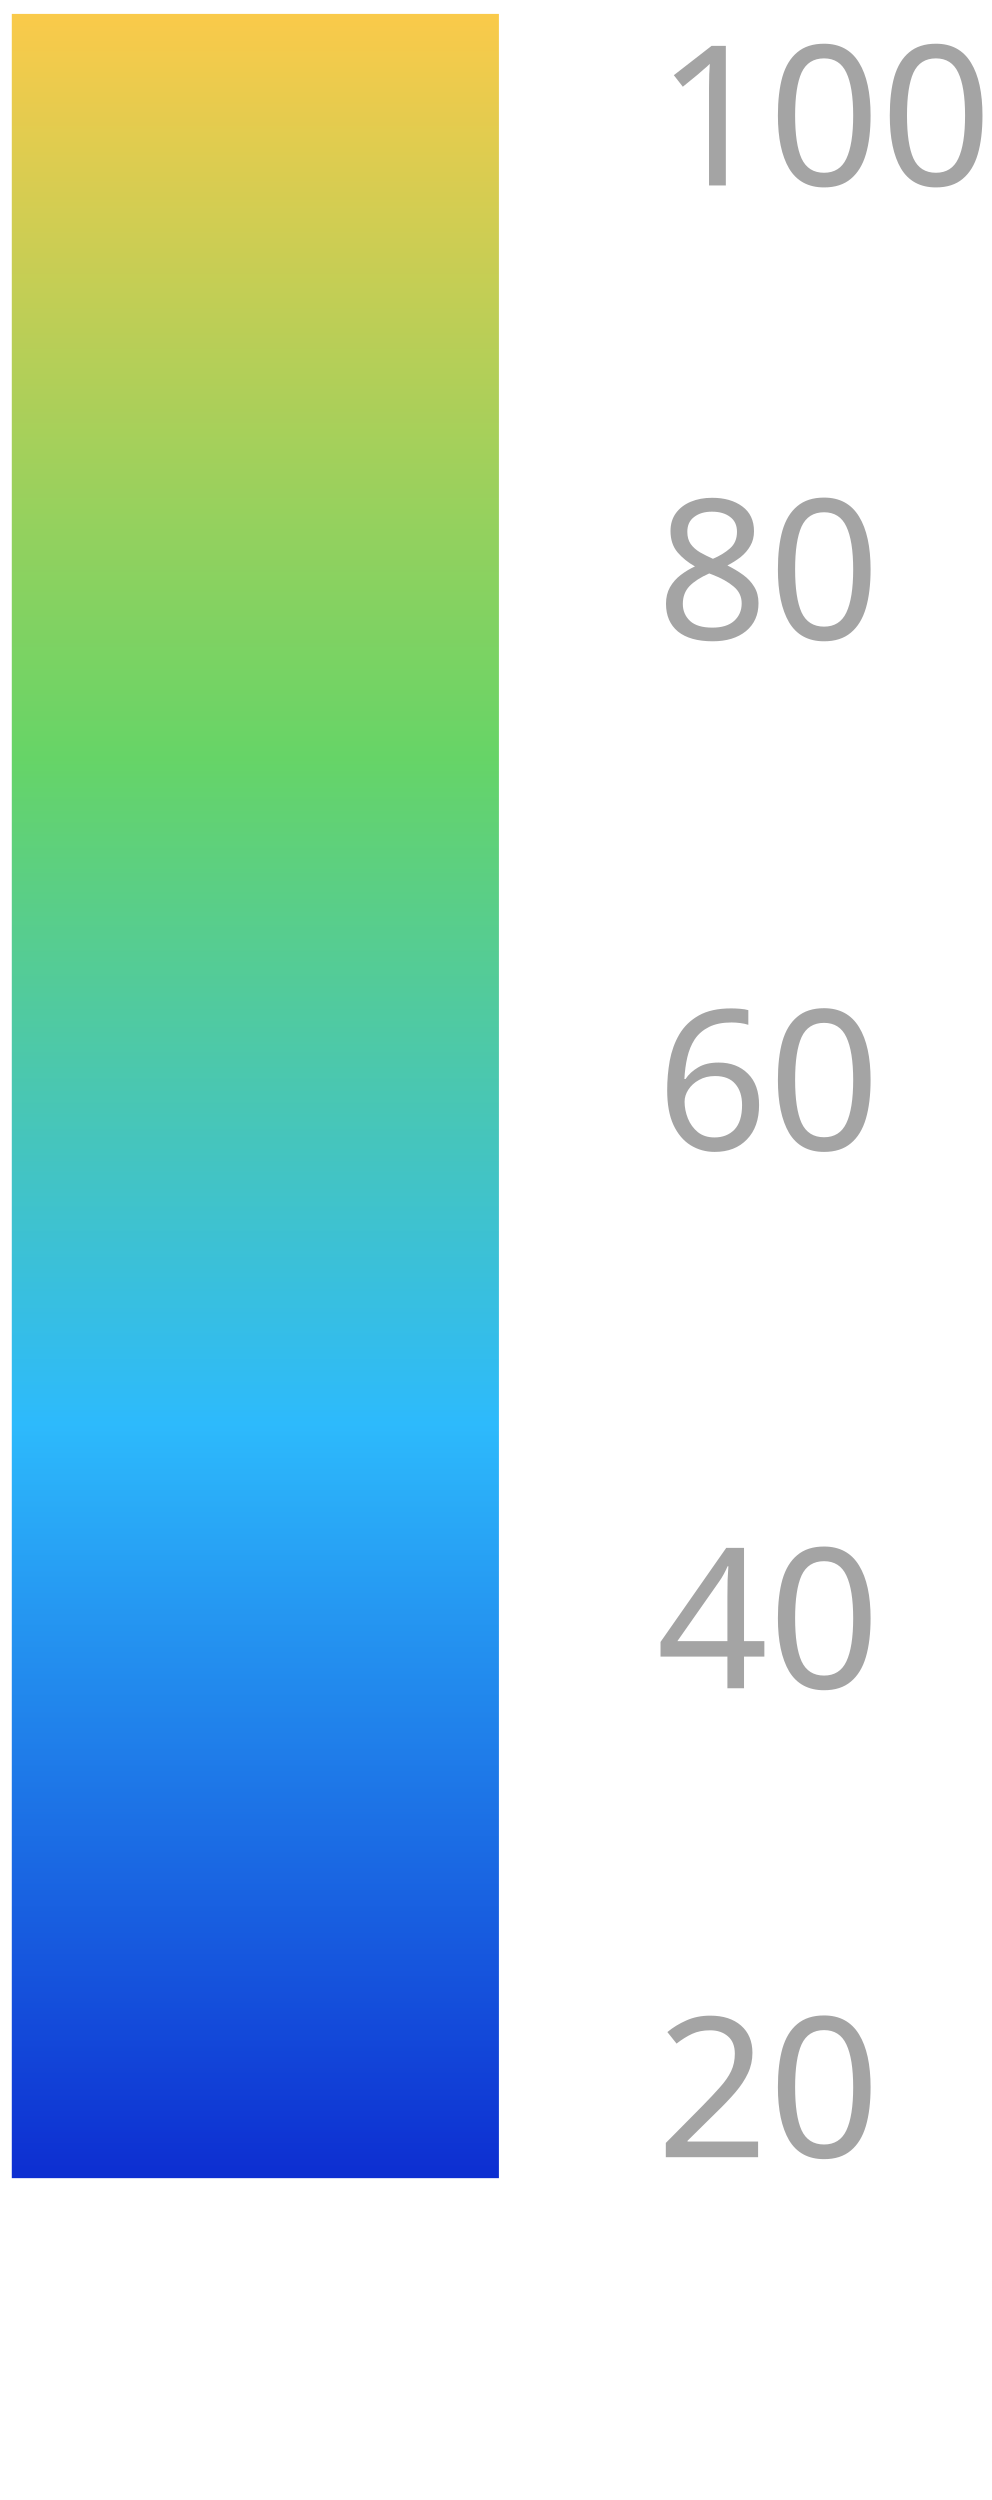
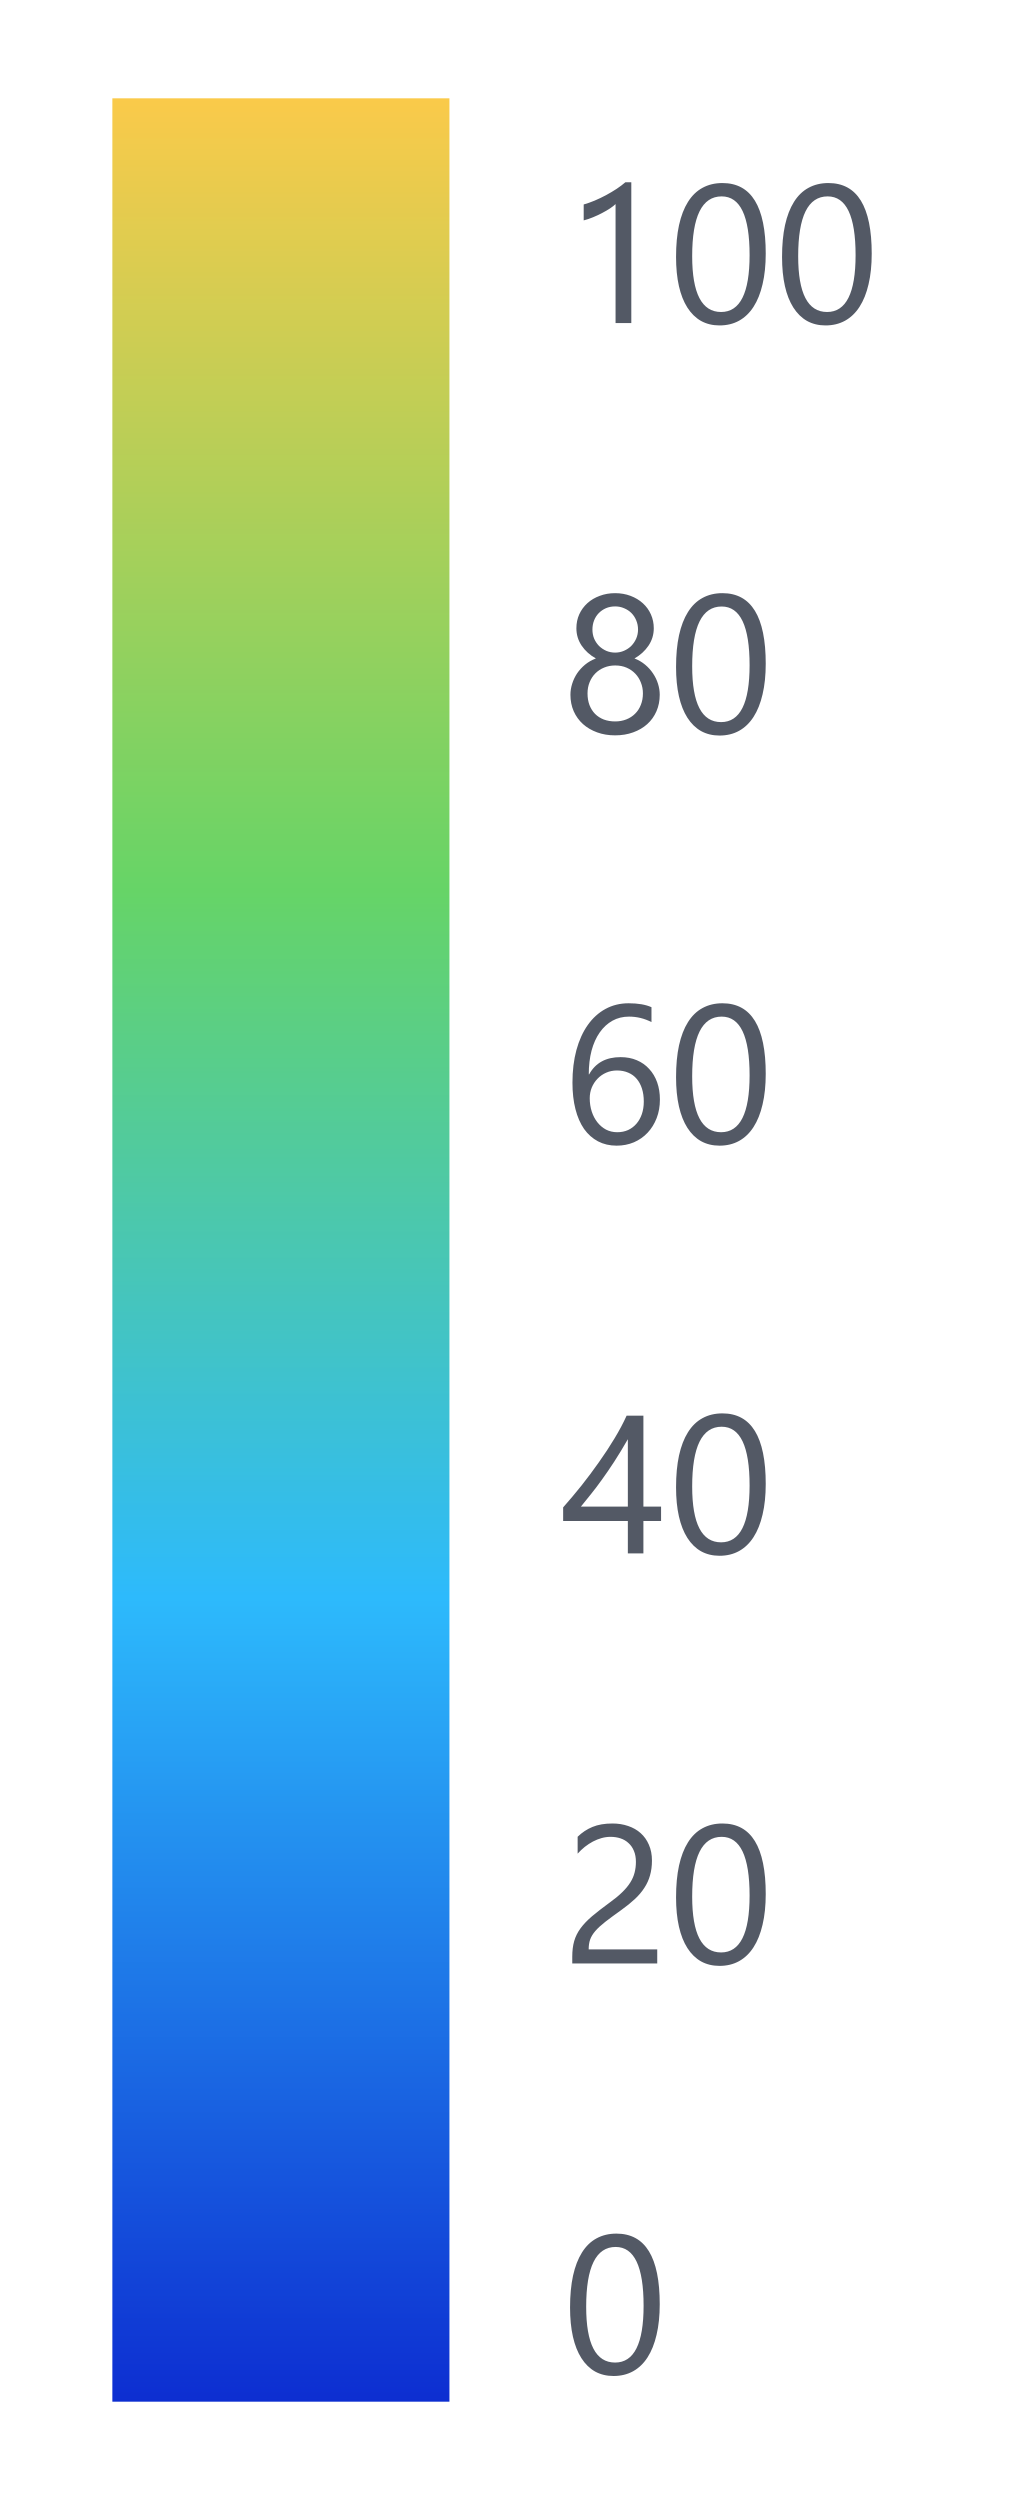
- <svg xmlns="http://www.w3.org/2000/svg" width="71" height="179" viewBox="0 0 71 179" fill="none">
-   <rect x="0.844" y="0.995" width="34.878" height="154.961" fill="url(#paint0_linear_166_6305)" />
-   <path d="M54.28 154.456H47.672V153.434L50.29 150.788C50.785 150.284 51.205 149.836 51.55 149.444C51.905 149.052 52.171 148.669 52.348 148.296C52.525 147.923 52.614 147.507 52.614 147.05C52.614 146.499 52.451 146.084 52.124 145.804C51.797 145.515 51.373 145.37 50.85 145.37C50.355 145.37 49.926 145.454 49.562 145.622C49.198 145.79 48.825 146.023 48.442 146.322L47.784 145.496C48.176 145.169 48.624 144.894 49.128 144.67C49.641 144.437 50.215 144.32 50.85 144.32C51.783 144.32 52.521 144.558 53.062 145.034C53.603 145.51 53.874 146.159 53.874 146.98C53.874 147.503 53.767 147.993 53.552 148.45C53.337 148.907 53.039 149.36 52.656 149.808C52.273 150.256 51.825 150.727 51.312 151.222L49.226 153.28V153.336H54.28V154.456ZM62.334 149.444C62.334 150.527 62.222 151.451 61.998 152.216C61.774 152.981 61.414 153.569 60.92 153.98C60.434 154.391 59.795 154.596 59.002 154.596C57.872 154.596 57.037 154.143 56.496 153.238C55.964 152.323 55.698 151.059 55.698 149.444C55.698 148.361 55.805 147.437 56.02 146.672C56.244 145.907 56.598 145.323 57.084 144.922C57.569 144.511 58.208 144.306 59.002 144.306C60.122 144.306 60.957 144.759 61.508 145.664C62.058 146.56 62.334 147.82 62.334 149.444ZM56.93 149.444C56.93 150.816 57.084 151.843 57.392 152.524C57.709 153.205 58.246 153.546 59.002 153.546C59.748 153.546 60.28 153.21 60.598 152.538C60.924 151.857 61.088 150.825 61.088 149.444C61.088 148.081 60.924 147.059 60.598 146.378C60.28 145.697 59.748 145.356 59.002 145.356C58.246 145.356 57.709 145.697 57.392 146.378C57.084 147.059 56.93 148.081 56.93 149.444Z" fill="#A4A4A4" />
-   <path d="M54.728 118.613H53.272V120.881H52.082V118.613H47.294V117.563L51.998 110.829H53.272V117.507H54.728V118.613ZM52.082 117.507V114.357C52.082 113.872 52.087 113.461 52.096 113.125C52.115 112.78 52.133 112.453 52.152 112.145H52.096C52.021 112.322 51.928 112.514 51.816 112.719C51.704 112.924 51.597 113.097 51.494 113.237L48.498 117.507H52.082ZM62.334 115.869C62.334 116.952 62.222 117.876 61.998 118.641C61.774 119.406 61.414 119.994 60.92 120.405C60.434 120.816 59.795 121.021 59.002 121.021C57.872 121.021 57.037 120.568 56.496 119.663C55.964 118.748 55.698 117.484 55.698 115.869C55.698 114.786 55.805 113.862 56.02 113.097C56.244 112.332 56.598 111.748 57.084 111.347C57.569 110.936 58.208 110.731 59.002 110.731C60.122 110.731 60.957 111.184 61.508 112.089C62.058 112.985 62.334 114.245 62.334 115.869ZM56.93 115.869C56.93 117.241 57.084 118.268 57.392 118.949C57.709 119.63 58.246 119.971 59.002 119.971C59.748 119.971 60.28 119.635 60.598 118.963C60.924 118.282 61.088 117.25 61.088 115.869C61.088 114.506 60.924 113.484 60.598 112.803C60.28 112.122 59.748 111.781 59.002 111.781C58.246 111.781 57.709 112.122 57.392 112.803C57.084 113.484 56.93 114.506 56.93 115.869Z" fill="#A4A4A4" />
-   <path d="M47.77 78.067C47.77 77.348 47.831 76.644 47.952 75.953C48.083 75.253 48.311 74.623 48.638 74.063C48.974 73.494 49.441 73.041 50.038 72.705C50.635 72.369 51.405 72.201 52.348 72.201C52.544 72.201 52.759 72.21 52.992 72.229C53.235 72.248 53.431 72.28 53.58 72.327V73.377C53.412 73.321 53.221 73.279 53.006 73.251C52.791 73.223 52.581 73.209 52.376 73.209C51.732 73.209 51.195 73.316 50.766 73.531C50.337 73.746 49.996 74.04 49.744 74.413C49.501 74.786 49.324 75.216 49.212 75.701C49.1 76.186 49.03 76.704 49.002 77.255H49.086C49.301 76.928 49.599 76.653 49.982 76.429C50.365 76.196 50.855 76.079 51.452 76.079C52.32 76.079 53.02 76.345 53.552 76.877C54.084 77.4 54.35 78.146 54.35 79.117C54.35 80.162 54.061 80.984 53.482 81.581C52.913 82.178 52.143 82.477 51.172 82.477C50.537 82.477 49.963 82.318 49.45 82.001C48.937 81.684 48.526 81.198 48.218 80.545C47.919 79.892 47.77 79.066 47.77 78.067ZM51.158 81.441C51.746 81.441 52.222 81.254 52.586 80.881C52.95 80.498 53.132 79.91 53.132 79.117C53.132 78.482 52.969 77.978 52.642 77.605C52.325 77.232 51.844 77.045 51.2 77.045C50.761 77.045 50.379 77.138 50.052 77.325C49.725 77.502 49.469 77.736 49.282 78.025C49.105 78.305 49.016 78.59 49.016 78.879C49.016 79.28 49.095 79.682 49.254 80.083C49.413 80.475 49.651 80.802 49.968 81.063C50.285 81.315 50.682 81.441 51.158 81.441ZM62.334 77.325C62.334 78.408 62.222 79.332 61.998 80.097C61.774 80.862 61.414 81.45 60.92 81.861C60.434 82.272 59.795 82.477 59.002 82.477C57.872 82.477 57.037 82.024 56.496 81.119C55.964 80.204 55.698 78.94 55.698 77.325C55.698 76.242 55.805 75.318 56.02 74.553C56.244 73.788 56.598 73.204 57.084 72.803C57.569 72.392 58.208 72.187 59.002 72.187C60.122 72.187 60.957 72.64 61.508 73.545C62.058 74.441 62.334 75.701 62.334 77.325ZM56.93 77.325C56.93 78.697 57.084 79.724 57.392 80.405C57.709 81.086 58.246 81.427 59.002 81.427C59.748 81.427 60.28 81.091 60.598 80.419C60.924 79.738 61.088 78.706 61.088 77.325C61.088 75.962 60.924 74.94 60.598 74.259C60.28 73.578 59.748 73.237 59.002 73.237C58.246 73.237 57.709 73.578 57.392 74.259C57.084 74.94 56.93 75.962 56.93 77.325Z" fill="#A4A4A4" />
-   <path d="M50.99 35.642C51.867 35.642 52.586 35.847 53.146 36.258C53.706 36.668 53.986 37.261 53.986 38.035C53.986 38.437 53.897 38.787 53.72 39.086C53.552 39.384 53.323 39.65 53.034 39.883C52.745 40.108 52.427 40.308 52.082 40.486C52.493 40.691 52.866 40.915 53.202 41.157C53.538 41.4 53.804 41.685 54 42.011C54.205 42.338 54.308 42.73 54.308 43.188C54.308 44.028 54.009 44.695 53.412 45.19C52.815 45.675 52.021 45.917 51.032 45.917C49.949 45.917 49.119 45.684 48.54 45.218C47.971 44.742 47.686 44.079 47.686 43.23C47.686 42.782 47.779 42.389 47.966 42.053C48.162 41.708 48.419 41.414 48.736 41.172C49.053 40.929 49.394 40.724 49.758 40.556C49.263 40.276 48.848 39.94 48.512 39.547C48.176 39.146 48.008 38.638 48.008 38.022C48.008 37.517 48.139 37.088 48.4 36.733C48.661 36.379 49.016 36.108 49.464 35.922C49.912 35.735 50.421 35.642 50.99 35.642ZM50.976 36.636C50.453 36.636 50.029 36.761 49.702 37.014C49.375 37.256 49.212 37.611 49.212 38.078C49.212 38.423 49.291 38.712 49.45 38.946C49.618 39.179 49.842 39.38 50.122 39.547C50.402 39.706 50.71 39.86 51.046 40.01C51.531 39.804 51.937 39.557 52.264 39.267C52.6 38.978 52.768 38.581 52.768 38.078C52.768 37.611 52.605 37.256 52.278 37.014C51.951 36.761 51.517 36.636 50.976 36.636ZM48.89 43.243C48.89 43.729 49.063 44.135 49.408 44.462C49.753 44.779 50.285 44.938 51.004 44.938C51.685 44.938 52.203 44.779 52.558 44.462C52.922 44.135 53.104 43.715 53.104 43.202C53.104 42.716 52.913 42.315 52.53 41.998C52.147 41.671 51.639 41.386 51.004 41.144L50.78 41.059C50.164 41.33 49.693 41.633 49.366 41.969C49.049 42.306 48.89 42.73 48.89 43.243ZM62.334 40.766C62.334 41.848 62.222 42.772 61.998 43.538C61.774 44.303 61.414 44.891 60.92 45.301C60.434 45.712 59.795 45.917 59.002 45.917C57.872 45.917 57.037 45.465 56.496 44.559C55.964 43.645 55.698 42.38 55.698 40.766C55.698 39.683 55.805 38.759 56.02 37.993C56.244 37.228 56.598 36.645 57.084 36.243C57.569 35.833 58.208 35.627 59.002 35.627C60.122 35.627 60.957 36.08 61.508 36.986C62.058 37.882 62.334 39.142 62.334 40.766ZM56.93 40.766C56.93 42.138 57.084 43.164 57.392 43.846C57.709 44.527 58.246 44.867 59.002 44.867C59.748 44.867 60.28 44.532 60.598 43.859C60.924 43.178 61.088 42.147 61.088 40.766C61.088 39.403 60.924 38.381 60.598 37.7C60.28 37.018 59.748 36.678 59.002 36.678C58.246 36.678 57.709 37.018 57.392 37.7C57.084 38.381 56.93 39.403 56.93 40.766Z" fill="#A4A4A4" />
-   <path d="M51.97 13.28H50.766V6.294C50.766 5.893 50.771 5.571 50.78 5.328C50.789 5.085 50.803 4.833 50.822 4.572C50.673 4.721 50.533 4.847 50.402 4.95C50.281 5.053 50.131 5.183 49.954 5.342L48.89 6.21L48.246 5.384L50.948 3.284H51.97V13.28ZM62.334 8.268C62.334 9.351 62.222 10.275 61.998 11.04C61.774 11.806 61.414 12.393 60.92 12.804C60.434 13.215 59.795 13.42 59.002 13.42C57.872 13.42 57.037 12.967 56.496 12.062C55.964 11.148 55.698 9.883 55.698 8.268C55.698 7.185 55.805 6.261 56.02 5.496C56.244 4.731 56.598 4.147 57.084 3.746C57.569 3.335 58.208 3.13 59.002 3.13C60.122 3.13 60.957 3.583 61.508 4.488C62.058 5.384 62.334 6.644 62.334 8.268ZM56.93 8.268C56.93 9.64 57.084 10.667 57.392 11.348C57.709 12.03 58.246 12.37 59.002 12.37C59.748 12.37 60.28 12.034 60.598 11.362C60.924 10.681 61.088 9.649 61.088 8.268C61.088 6.905 60.924 5.883 60.598 5.202C60.28 4.521 59.748 4.18 59.002 4.18C58.246 4.18 57.709 4.521 57.392 5.202C57.084 5.883 56.93 6.905 56.93 8.268ZM70.345 8.268C70.345 9.351 70.233 10.275 70.009 11.04C69.785 11.806 69.426 12.393 68.931 12.804C68.446 13.215 67.807 13.42 67.013 13.42C65.884 13.42 65.049 12.967 64.507 12.062C63.975 11.148 63.709 9.883 63.709 8.268C63.709 7.185 63.817 6.261 64.031 5.496C64.255 4.731 64.61 4.147 65.095 3.746C65.581 3.335 66.22 3.13 67.013 3.13C68.133 3.13 68.969 3.583 69.519 4.488C70.07 5.384 70.345 6.644 70.345 8.268ZM64.941 8.268C64.941 9.64 65.095 10.667 65.403 11.348C65.721 12.03 66.257 12.37 67.013 12.37C67.76 12.37 68.292 12.034 68.609 11.362C68.936 10.681 69.099 9.649 69.099 8.268C69.099 6.905 68.936 5.883 68.609 5.202C68.292 4.521 67.76 4.18 67.013 4.18C66.257 4.18 65.721 4.521 65.403 5.202C65.095 5.883 64.941 6.905 64.941 8.268Z" fill="#A4A4A4" />
+ <svg xmlns="http://www.w3.org/2000/svg" width="73" height="178" viewBox="0 0 73 178" fill="none">
+   <rect x="8" y="7" width="24" height="164" fill="url(#paint0_linear_181_6069)" />
+   <path d="M44.949 23H43.828V14.53C43.742 14.617 43.614 14.717 43.445 14.831C43.281 14.94 43.094 15.05 42.885 15.159C42.68 15.269 42.461 15.371 42.228 15.467C42.001 15.562 41.777 15.638 41.559 15.692V14.558C41.805 14.489 42.065 14.398 42.338 14.284C42.616 14.166 42.887 14.036 43.151 13.895C43.42 13.749 43.673 13.598 43.91 13.443C44.147 13.284 44.352 13.129 44.525 12.979H44.949V23ZM54.52 18.058C54.52 18.878 54.444 19.605 54.294 20.238C54.148 20.872 53.934 21.407 53.651 21.845C53.373 22.278 53.029 22.608 52.619 22.836C52.214 23.059 51.751 23.171 51.231 23.171C50.739 23.171 50.3 23.064 49.912 22.85C49.529 22.631 49.206 22.314 48.941 21.899C48.677 21.485 48.477 20.977 48.34 20.375C48.203 19.769 48.135 19.076 48.135 18.297C48.135 17.44 48.205 16.684 48.347 16.027C48.492 15.371 48.704 14.822 48.982 14.38C49.26 13.933 49.605 13.598 50.015 13.375C50.429 13.147 50.903 13.033 51.437 13.033C53.492 13.033 54.52 14.708 54.52 18.058ZM53.371 18.167C53.371 15.378 52.708 13.983 51.382 13.983C49.983 13.983 49.283 15.403 49.283 18.242C49.283 20.89 49.969 22.214 51.341 22.214C52.694 22.214 53.371 20.865 53.371 18.167ZM62.066 18.058C62.066 18.878 61.991 19.605 61.841 20.238C61.695 20.872 61.481 21.407 61.198 21.845C60.92 22.278 60.576 22.608 60.166 22.836C59.76 23.059 59.298 23.171 58.778 23.171C58.286 23.171 57.846 23.064 57.459 22.85C57.076 22.631 56.753 22.314 56.488 21.899C56.224 21.485 56.023 20.977 55.887 20.375C55.75 19.769 55.682 19.076 55.682 18.297C55.682 17.44 55.752 16.684 55.894 16.027C56.039 15.371 56.251 14.822 56.529 14.38C56.807 13.933 57.151 13.598 57.562 13.375C57.976 13.147 58.45 13.033 58.983 13.033C61.039 13.033 62.066 14.708 62.066 18.058ZM60.918 18.167C60.918 15.378 60.255 13.983 58.929 13.983C57.53 13.983 56.83 15.403 56.83 18.242C56.83 20.89 57.516 22.214 58.888 22.214C60.241 22.214 60.918 20.865 60.918 18.167Z" fill="#535965" />
+   <path d="M40.615 49.466C40.615 49.206 40.656 48.946 40.738 48.686C40.82 48.422 40.937 48.176 41.087 47.948C41.242 47.72 41.431 47.513 41.654 47.326C41.882 47.139 42.14 46.991 42.427 46.882C42.003 46.645 41.666 46.342 41.415 45.972C41.164 45.599 41.039 45.186 41.039 44.735C41.039 44.375 41.107 44.042 41.244 43.737C41.385 43.432 41.579 43.167 41.825 42.944C42.071 42.721 42.363 42.548 42.7 42.425C43.037 42.297 43.402 42.233 43.794 42.233C44.19 42.233 44.557 42.297 44.895 42.425C45.232 42.552 45.523 42.728 45.77 42.951C46.016 43.174 46.207 43.439 46.344 43.744C46.48 44.049 46.549 44.38 46.549 44.735C46.549 45.186 46.423 45.599 46.173 45.972C45.922 46.342 45.59 46.645 45.175 46.882C45.457 46.991 45.71 47.139 45.934 47.326C46.157 47.513 46.344 47.72 46.494 47.948C46.649 48.176 46.768 48.422 46.85 48.686C46.932 48.946 46.973 49.206 46.973 49.466C46.973 49.894 46.895 50.286 46.74 50.641C46.585 50.997 46.367 51.302 46.084 51.557C45.806 51.808 45.471 52.004 45.079 52.145C44.692 52.287 44.263 52.357 43.794 52.357C43.329 52.357 42.903 52.287 42.516 52.145C42.128 52.004 41.793 51.808 41.511 51.557C41.228 51.302 41.007 50.997 40.848 50.641C40.693 50.286 40.615 49.894 40.615 49.466ZM41.832 49.37C41.832 49.675 41.878 49.951 41.969 50.197C42.065 50.443 42.197 50.653 42.365 50.826C42.538 50.999 42.746 51.134 42.987 51.229C43.233 51.321 43.505 51.366 43.801 51.366C44.088 51.366 44.352 51.318 44.594 51.222C44.835 51.127 45.043 50.992 45.216 50.819C45.394 50.646 45.53 50.436 45.626 50.19C45.726 49.944 45.776 49.671 45.776 49.37C45.776 49.096 45.728 48.841 45.633 48.604C45.542 48.363 45.41 48.151 45.236 47.969C45.063 47.786 44.856 47.643 44.614 47.538C44.373 47.433 44.102 47.381 43.801 47.381C43.518 47.381 43.256 47.431 43.015 47.531C42.778 47.627 42.57 47.764 42.393 47.941C42.219 48.114 42.083 48.324 41.982 48.57C41.882 48.812 41.832 49.078 41.832 49.37ZM42.181 44.824C42.181 45.056 42.222 45.273 42.304 45.473C42.39 45.669 42.507 45.843 42.652 45.993C42.803 46.139 42.976 46.255 43.172 46.342C43.368 46.424 43.578 46.465 43.801 46.465C44.024 46.465 44.234 46.421 44.43 46.335C44.63 46.248 44.803 46.132 44.949 45.986C45.095 45.836 45.211 45.663 45.298 45.467C45.384 45.266 45.428 45.052 45.428 44.824C45.428 44.587 45.384 44.368 45.298 44.168C45.216 43.967 45.102 43.794 44.956 43.648C44.81 43.502 44.637 43.389 44.437 43.306C44.241 43.22 44.029 43.177 43.801 43.177C43.559 43.177 43.338 43.22 43.138 43.306C42.942 43.393 42.771 43.511 42.625 43.662C42.484 43.808 42.374 43.981 42.297 44.181C42.219 44.382 42.181 44.596 42.181 44.824ZM54.52 47.258C54.52 48.078 54.444 48.805 54.294 49.438C54.148 50.072 53.934 50.607 53.651 51.045C53.373 51.478 53.029 51.808 52.619 52.036C52.214 52.259 51.751 52.371 51.231 52.371C50.739 52.371 50.3 52.264 49.912 52.05C49.529 51.831 49.206 51.514 48.941 51.099C48.677 50.685 48.477 50.177 48.34 49.575C48.203 48.969 48.135 48.276 48.135 47.497C48.135 46.64 48.205 45.884 48.347 45.227C48.492 44.571 48.704 44.022 48.982 43.58C49.26 43.133 49.605 42.798 50.015 42.575C50.429 42.347 50.903 42.233 51.437 42.233C53.492 42.233 54.52 43.908 54.52 47.258ZM53.371 47.367C53.371 44.578 52.708 43.183 51.382 43.183C49.983 43.183 49.283 44.603 49.283 47.442C49.283 50.09 49.969 51.414 51.341 51.414C52.694 51.414 53.371 50.065 53.371 47.367Z" fill="#535965" />
+   <path d="M46.986 78.29C46.986 78.768 46.909 79.208 46.754 79.609C46.599 80.01 46.385 80.356 46.111 80.648C45.838 80.94 45.512 81.168 45.134 81.332C44.755 81.491 44.345 81.571 43.903 81.571C43.411 81.571 42.969 81.468 42.577 81.263C42.19 81.058 41.859 80.764 41.586 80.382C41.317 79.994 41.112 79.522 40.971 78.966C40.829 78.41 40.759 77.784 40.759 77.087C40.759 76.234 40.852 75.462 41.039 74.769C41.23 74.072 41.499 73.477 41.846 72.985C42.197 72.488 42.618 72.105 43.11 71.837C43.602 71.568 44.152 71.433 44.758 71.433C45.432 71.433 45.975 71.527 46.385 71.713V72.773C45.879 72.513 45.346 72.383 44.785 72.383C44.348 72.383 43.953 72.481 43.602 72.677C43.252 72.873 42.951 73.151 42.7 73.511C42.45 73.867 42.256 74.297 42.119 74.803C41.987 75.309 41.921 75.872 41.921 76.492H41.948C42.399 75.676 43.145 75.268 44.184 75.268C44.612 75.268 44.997 75.341 45.339 75.487C45.685 75.633 45.979 75.84 46.221 76.109C46.467 76.373 46.656 76.69 46.788 77.059C46.92 77.428 46.986 77.838 46.986 78.29ZM45.838 78.433C45.838 78.091 45.795 77.784 45.708 77.51C45.621 77.237 45.496 77.004 45.332 76.813C45.172 76.622 44.974 76.476 44.737 76.376C44.5 76.271 44.231 76.218 43.931 76.218C43.653 76.218 43.395 76.271 43.158 76.376C42.921 76.48 42.716 76.624 42.543 76.806C42.37 76.984 42.233 77.194 42.133 77.435C42.037 77.672 41.989 77.925 41.989 78.194C41.989 78.531 42.037 78.848 42.133 79.144C42.228 79.436 42.363 79.691 42.536 79.91C42.709 80.129 42.914 80.302 43.151 80.429C43.393 80.552 43.66 80.614 43.951 80.614C44.234 80.614 44.491 80.561 44.724 80.457C44.956 80.347 45.154 80.197 45.318 80.005C45.482 79.814 45.61 79.586 45.701 79.322C45.792 79.053 45.838 78.757 45.838 78.433ZM54.52 76.458C54.52 77.278 54.444 78.005 54.294 78.638C54.148 79.272 53.934 79.807 53.651 80.245C53.373 80.678 53.029 81.008 52.619 81.236C52.214 81.459 51.751 81.571 51.231 81.571C50.739 81.571 50.3 81.464 49.912 81.25C49.529 81.031 49.206 80.714 48.941 80.299C48.677 79.885 48.477 79.377 48.34 78.775C48.203 78.169 48.135 77.476 48.135 76.697C48.135 75.84 48.205 75.084 48.347 74.427C48.492 73.771 48.704 73.222 48.982 72.78C49.26 72.333 49.605 71.998 50.015 71.775C50.429 71.547 50.903 71.433 51.437 71.433C53.492 71.433 54.52 73.108 54.52 76.458ZM53.371 76.567C53.371 73.778 52.708 72.383 51.382 72.383C49.983 72.383 49.283 73.803 49.283 76.642C49.283 79.29 49.969 80.614 51.341 80.614C52.694 80.614 53.371 79.265 53.371 76.567Z" fill="#535965" />
+   <path d="M45.81 100.797V107.271H47.068V108.296H45.81V110.6H44.703V108.296H40.096V107.326C40.524 106.842 40.957 106.328 41.395 105.781C41.832 105.229 42.249 104.671 42.645 104.106C43.047 103.541 43.416 102.978 43.753 102.417C44.095 101.852 44.382 101.312 44.614 100.797H45.81ZM41.36 107.271H44.703V102.472C44.361 103.069 44.038 103.602 43.732 104.072C43.427 104.541 43.135 104.967 42.857 105.35C42.584 105.733 42.322 106.079 42.071 106.389C41.821 106.699 41.584 106.993 41.36 107.271ZM54.52 105.658C54.52 106.478 54.444 107.205 54.294 107.838C54.148 108.472 53.934 109.007 53.651 109.445C53.373 109.878 53.029 110.208 52.619 110.436C52.214 110.659 51.751 110.771 51.231 110.771C50.739 110.771 50.3 110.664 49.912 110.45C49.529 110.231 49.206 109.914 48.941 109.499C48.677 109.085 48.477 108.577 48.34 107.975C48.203 107.369 48.135 106.676 48.135 105.897C48.135 105.04 48.205 104.284 48.347 103.627C48.492 102.971 48.704 102.422 48.982 101.98C49.26 101.533 49.605 101.198 50.015 100.975C50.429 100.747 50.903 100.633 51.437 100.633C53.492 100.633 54.52 102.308 54.52 105.658ZM53.371 105.767C53.371 102.978 52.708 101.583 51.382 101.583C49.983 101.583 49.283 103.003 49.283 105.842C49.283 108.49 49.969 109.814 51.341 109.814C52.694 109.814 53.371 108.465 53.371 105.767Z" fill="#535965" />
+   <path d="M45.277 132.568C45.277 132.267 45.23 132.005 45.134 131.781C45.043 131.558 44.915 131.374 44.751 131.228C44.592 131.077 44.402 130.966 44.184 130.893C43.965 130.82 43.728 130.783 43.473 130.783C43.254 130.783 43.04 130.813 42.83 130.872C42.62 130.931 42.415 131.014 42.215 131.118C42.019 131.223 41.828 131.348 41.641 131.494C41.458 131.64 41.287 131.802 41.128 131.98V130.777C41.442 130.471 41.793 130.239 42.181 130.079C42.573 129.915 43.049 129.833 43.609 129.833C44.01 129.833 44.382 129.892 44.724 130.011C45.065 130.125 45.362 130.293 45.612 130.517C45.863 130.74 46.059 131.016 46.2 131.344C46.346 131.672 46.419 132.048 46.419 132.472C46.419 132.859 46.373 133.21 46.282 133.525C46.196 133.839 46.061 134.135 45.879 134.413C45.701 134.691 45.476 134.958 45.202 135.213C44.929 135.468 44.607 135.728 44.238 135.992C43.778 136.32 43.398 136.601 43.097 136.833C42.8 137.066 42.563 137.284 42.386 137.489C42.213 137.69 42.09 137.893 42.017 138.098C41.948 138.298 41.914 138.531 41.914 138.795H46.795V139.8H40.745V139.315C40.745 138.895 40.791 138.526 40.882 138.207C40.973 137.888 41.123 137.585 41.333 137.298C41.543 137.011 41.816 136.724 42.153 136.437C42.495 136.15 42.912 135.826 43.404 135.466C43.76 135.211 44.056 134.967 44.293 134.735C44.535 134.502 44.728 134.27 44.874 134.037C45.02 133.805 45.122 133.57 45.182 133.333C45.245 133.092 45.277 132.836 45.277 132.568ZM54.52 134.858C54.52 135.678 54.444 136.405 54.294 137.038C54.148 137.672 53.934 138.207 53.651 138.645C53.373 139.078 53.029 139.408 52.619 139.636C52.214 139.859 51.751 139.971 51.231 139.971C50.739 139.971 50.3 139.864 49.912 139.65C49.529 139.431 49.206 139.114 48.941 138.699C48.677 138.285 48.477 137.777 48.34 137.175C48.203 136.569 48.135 135.876 48.135 135.097C48.135 134.24 48.205 133.484 48.347 132.827C48.492 132.171 48.704 131.622 48.982 131.18C49.26 130.733 49.605 130.398 50.015 130.175C50.429 129.947 50.903 129.833 51.437 129.833C53.492 129.833 54.52 131.508 54.52 134.858ZM53.371 134.967C53.371 132.178 52.708 130.783 51.382 130.783C49.983 130.783 49.283 132.203 49.283 135.042C49.283 137.69 49.969 139.014 51.341 139.014C52.694 139.014 53.371 137.665 53.371 134.967Z" fill="#535965" />
+   <path d="M46.973 164.058C46.973 164.878 46.898 165.605 46.747 166.238C46.601 166.872 46.387 167.407 46.105 167.845C45.827 168.278 45.482 168.608 45.072 168.836C44.667 169.059 44.204 169.171 43.685 169.171C43.192 169.171 42.753 169.064 42.365 168.85C41.982 168.631 41.659 168.314 41.395 167.899C41.13 167.485 40.93 166.977 40.793 166.375C40.656 165.769 40.588 165.076 40.588 164.297C40.588 163.44 40.658 162.684 40.8 162.027C40.946 161.371 41.158 160.822 41.435 160.38C41.714 159.933 42.058 159.598 42.468 159.375C42.883 159.147 43.356 159.033 43.89 159.033C45.945 159.033 46.973 160.708 46.973 164.058ZM45.824 164.167C45.824 161.378 45.161 159.983 43.835 159.983C42.436 159.983 41.736 161.403 41.736 164.242C41.736 166.89 42.422 168.214 43.794 168.214C45.148 168.214 45.824 166.865 45.824 164.167Z" fill="#535965" />
  <defs>
-     <linearGradient id="paint0_linear_166_6305" x1="0.844" y1="0.995" x2="0.844" y2="155.957" gradientUnits="userSpaceOnUse">
+     <linearGradient id="paint0_linear_181_6069" x1="8" y1="7" x2="8" y2="171" gradientUnits="userSpaceOnUse">
      <stop stop-color="#FACA4A" />
      <stop offset="0.344" stop-color="#66D467" />
      <stop offset="0.651" stop-color="#2DBAFC" />
      <stop offset="1" stop-color="#0D2ED1" />
    </linearGradient>
  </defs>
</svg>
